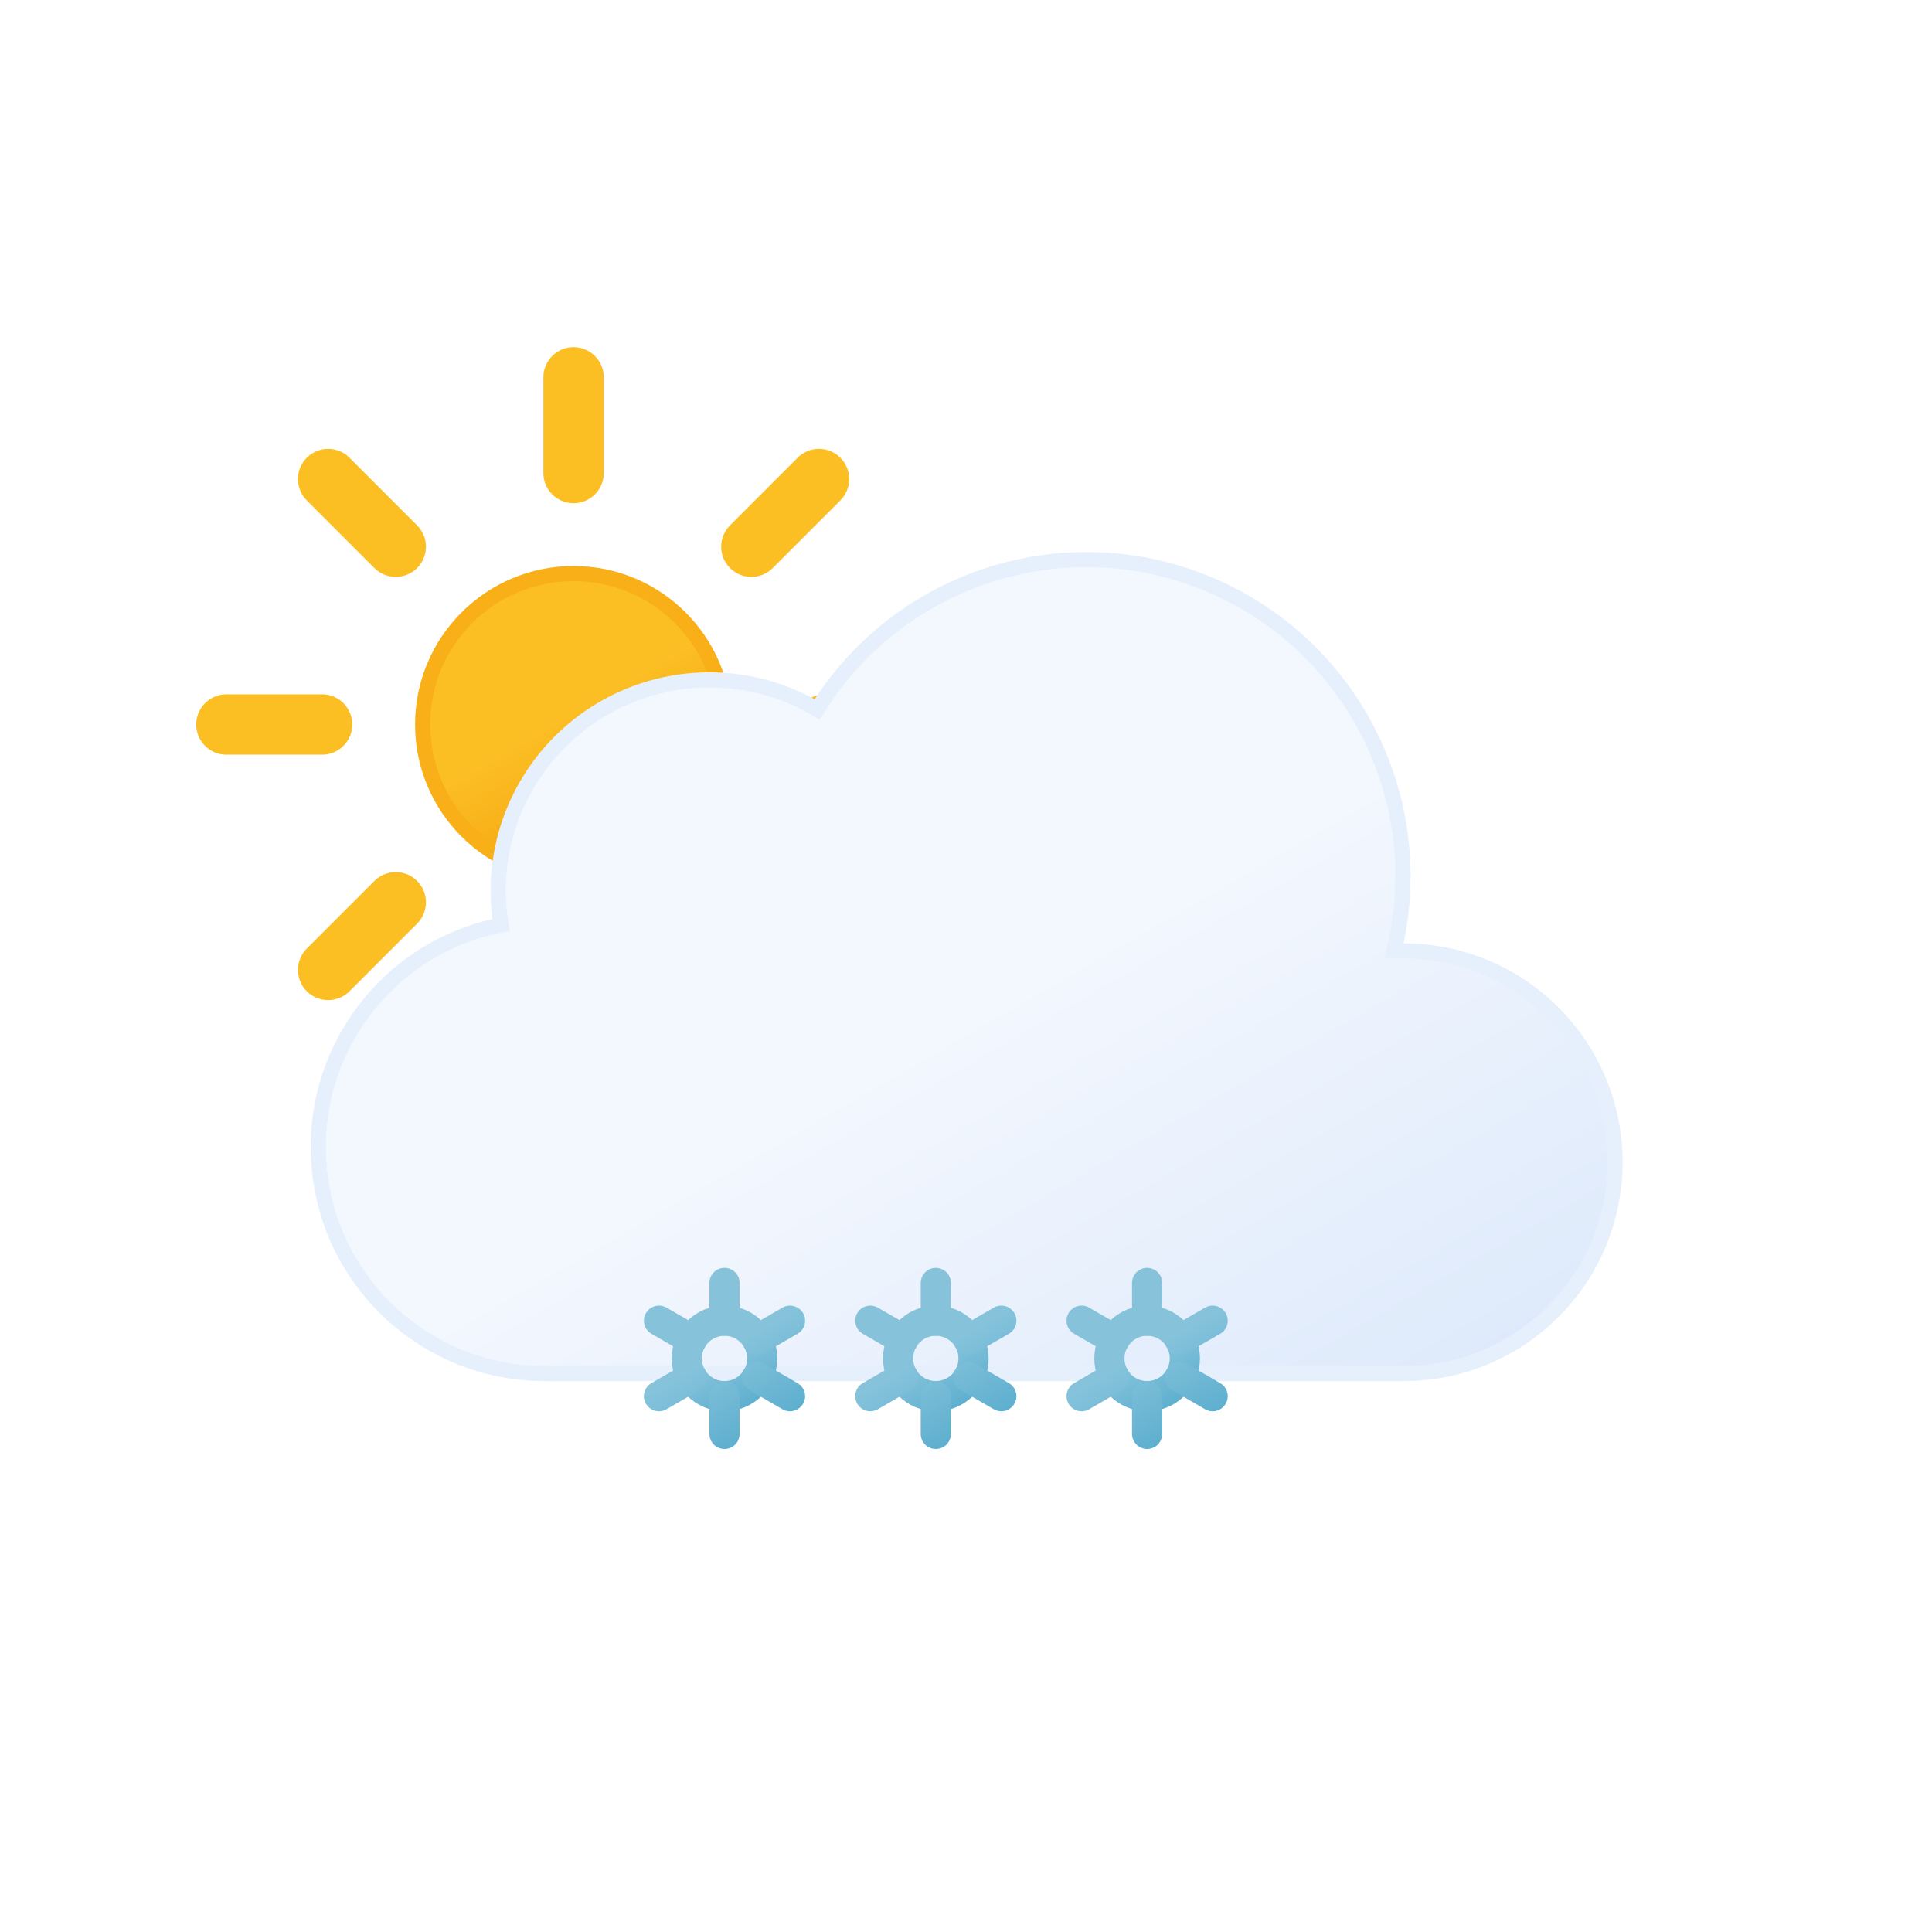
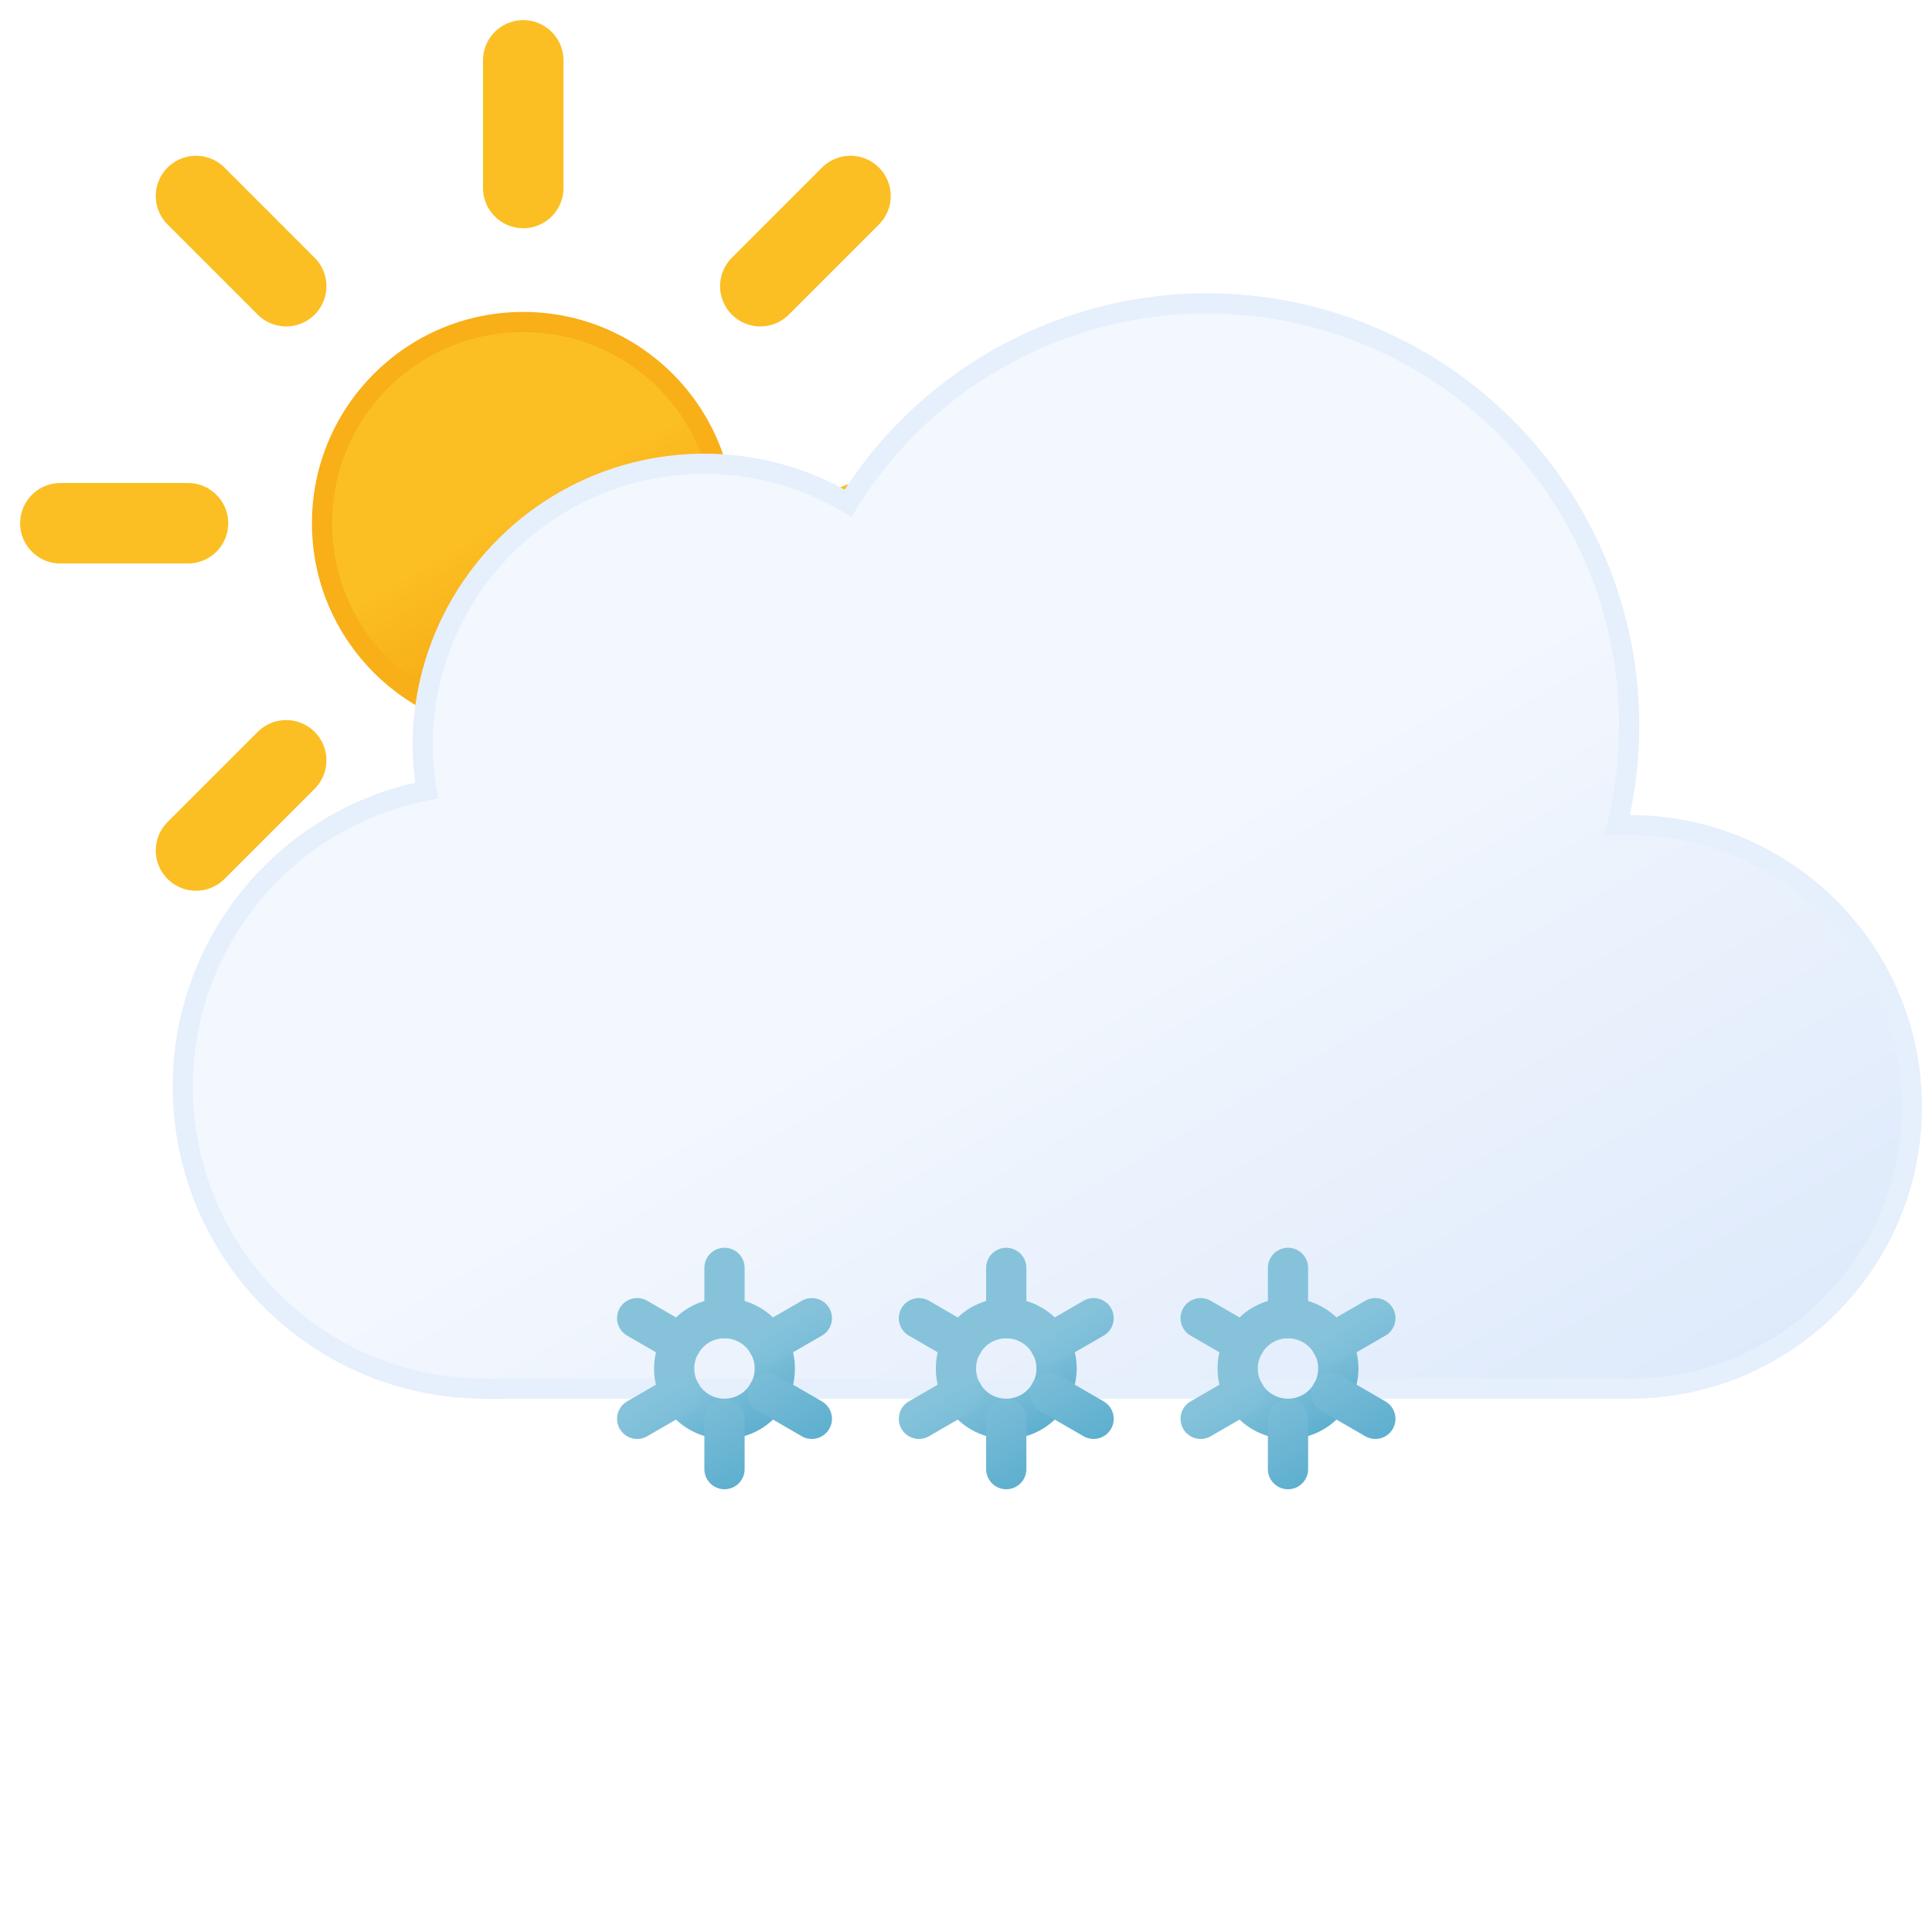
- <svg xmlns="http://www.w3.org/2000/svg" xmlns:xlink="http://www.w3.org/1999/xlink" viewBox="0 0 64 64">
+ <svg xmlns="http://www.w3.org/2000/svg" xmlns:xlink="http://www.w3.org/1999/xlink" viewBox="6 11 48 48">
  <defs>
    <linearGradient id="a" x1="16.5" y1="19.67" x2="21.5" y2="28.33" gradientUnits="userSpaceOnUse">
      <stop offset="0" stop-color="#fbbf24" />
      <stop offset="0.45" stop-color="#fbbf24" />
      <stop offset="1" stop-color="#f59e0b" />
    </linearGradient>
    <linearGradient id="b" x1="22.56" y1="21.96" x2="39.2" y2="50.8" gradientUnits="userSpaceOnUse">
      <stop offset="0" stop-color="#f3f7fe" />
      <stop offset="0.45" stop-color="#f3f7fe" />
      <stop offset="1" stop-color="#deeafb" />
    </linearGradient>
    <linearGradient id="c" x1="30.12" y1="43.48" x2="31.88" y2="46.52" gradientUnits="userSpaceOnUse">
      <stop offset="0" stop-color="#86c3db" />
      <stop offset="0.45" stop-color="#86c3db" />
      <stop offset="1" stop-color="#5eafcf" />
    </linearGradient>
    <linearGradient id="d" x1="29.67" y1="42.69" x2="32.33" y2="47.31" xlink:href="#c" />
    <linearGradient id="e" x1="23.12" y1="43.48" x2="24.88" y2="46.52" xlink:href="#c" />
    <linearGradient id="f" x1="22.67" y1="42.69" x2="25.33" y2="47.31" xlink:href="#c" />
    <linearGradient id="g" x1="37.12" y1="43.48" x2="38.88" y2="46.52" xlink:href="#c" />
    <linearGradient id="h" x1="36.67" y1="42.69" x2="39.33" y2="47.31" xlink:href="#c" />
  </defs>
  <circle cx="19" cy="24" r="5" stroke="#f8af18" stroke-miterlimit="10" stroke-width="0.5" fill="url(#a)" />
  <path d="M19,15.67V12.5m0,23V32.33m5.89-14.22,2.24-2.24M10.87,32.13l2.24-2.24m0-11.78-2.24-2.24M27.13,32.13l-2.24-2.24M7.5,24h3.17M30.5,24H27.33" fill="none" stroke="#fbbf24" stroke-linecap="round" stroke-miterlimit="10" stroke-width="2">
    <animateTransform attributeName="transform" type="rotate" values="0 19 24; 360 19 24" dur="45s" repeatCount="indefinite" />
  </path>
  <path d="M46.5,31.5l-.32,0a10.49,10.49,0,0,0-19.11-8,7,7,0,0,0-10.57,6,7.21,7.21,0,0,0,.1,1.14A7.5,7.5,0,0,0,18,45.5a4.19,4.19,0,0,0,.5,0v0h28a7,7,0,0,0,0-14Z" stroke="#e6effc" stroke-miterlimit="10" stroke-width="0.5" fill="url(#b)" />
  <g>
    <circle cx="31" cy="45" r="1.25" fill="none" stroke-miterlimit="10" stroke="url(#c)" />
    <path d="M33.17,46.25l-1.09-.63m-2.16-1.24-1.09-.63M31,42.5v1.25m0,3.75V46.25m-1.08-.63-1.09.63m4.34-2.5-1.09.63" fill="none" stroke-linecap="round" stroke-miterlimit="10" stroke="url(#d)" />
    <animateTransform attributeName="transform" type="translate" additive="sum" values="-1 -6; 1 12" dur="4s" repeatCount="indefinite" />
    <animateTransform attributeName="transform" type="rotate" additive="sum" values="0 31 45; 360 31 45" dur="9s" repeatCount="indefinite" />
    <animate attributeName="opacity" values="0;1;1;1;0" dur="4s" repeatCount="indefinite" />
  </g>
  <g>
    <circle cx="24" cy="45" r="1.25" fill="none" stroke-miterlimit="10" stroke="url(#e)" />
    <path d="M26.17,46.25l-1.09-.63m-2.16-1.24-1.09-.63M24,42.5v1.25m0,3.75V46.25m-1.08-.63-1.09.63m4.34-2.5-1.09.63" fill="none" stroke-linecap="round" stroke-miterlimit="10" stroke="url(#f)" />
    <animateTransform attributeName="transform" type="translate" additive="sum" values="1 -6; -1 12" begin="-2s" dur="4s" repeatCount="indefinite" />
    <animateTransform attributeName="transform" type="rotate" additive="sum" values="0 24 45; 360 24 45" dur="9s" repeatCount="indefinite" />
    <animate attributeName="opacity" values="0;1;1;1;0" begin="-2s" dur="4s" repeatCount="indefinite" />
  </g>
  <g>
    <circle cx="38" cy="45" r="1.25" fill="none" stroke-miterlimit="10" stroke="url(#g)" />
    <path d="M40.17,46.25l-1.09-.63m-2.16-1.24-1.09-.63M38,42.5v1.25m0,3.75V46.25m-1.08-.63-1.09.63m4.34-2.5-1.09.63" fill="none" stroke-linecap="round" stroke-miterlimit="10" stroke="url(#h)" />
    <animateTransform attributeName="transform" type="translate" additive="sum" values="1 -6; -1 12" begin="-1s" dur="4s" repeatCount="indefinite" />
    <animateTransform attributeName="transform" type="rotate" additive="sum" values="0 38 45; 360 38 45" dur="9s" repeatCount="indefinite" />
    <animate attributeName="opacity" values="0;1;1;1;0" begin="-1s" dur="4s" repeatCount="indefinite" />
  </g>
</svg>
